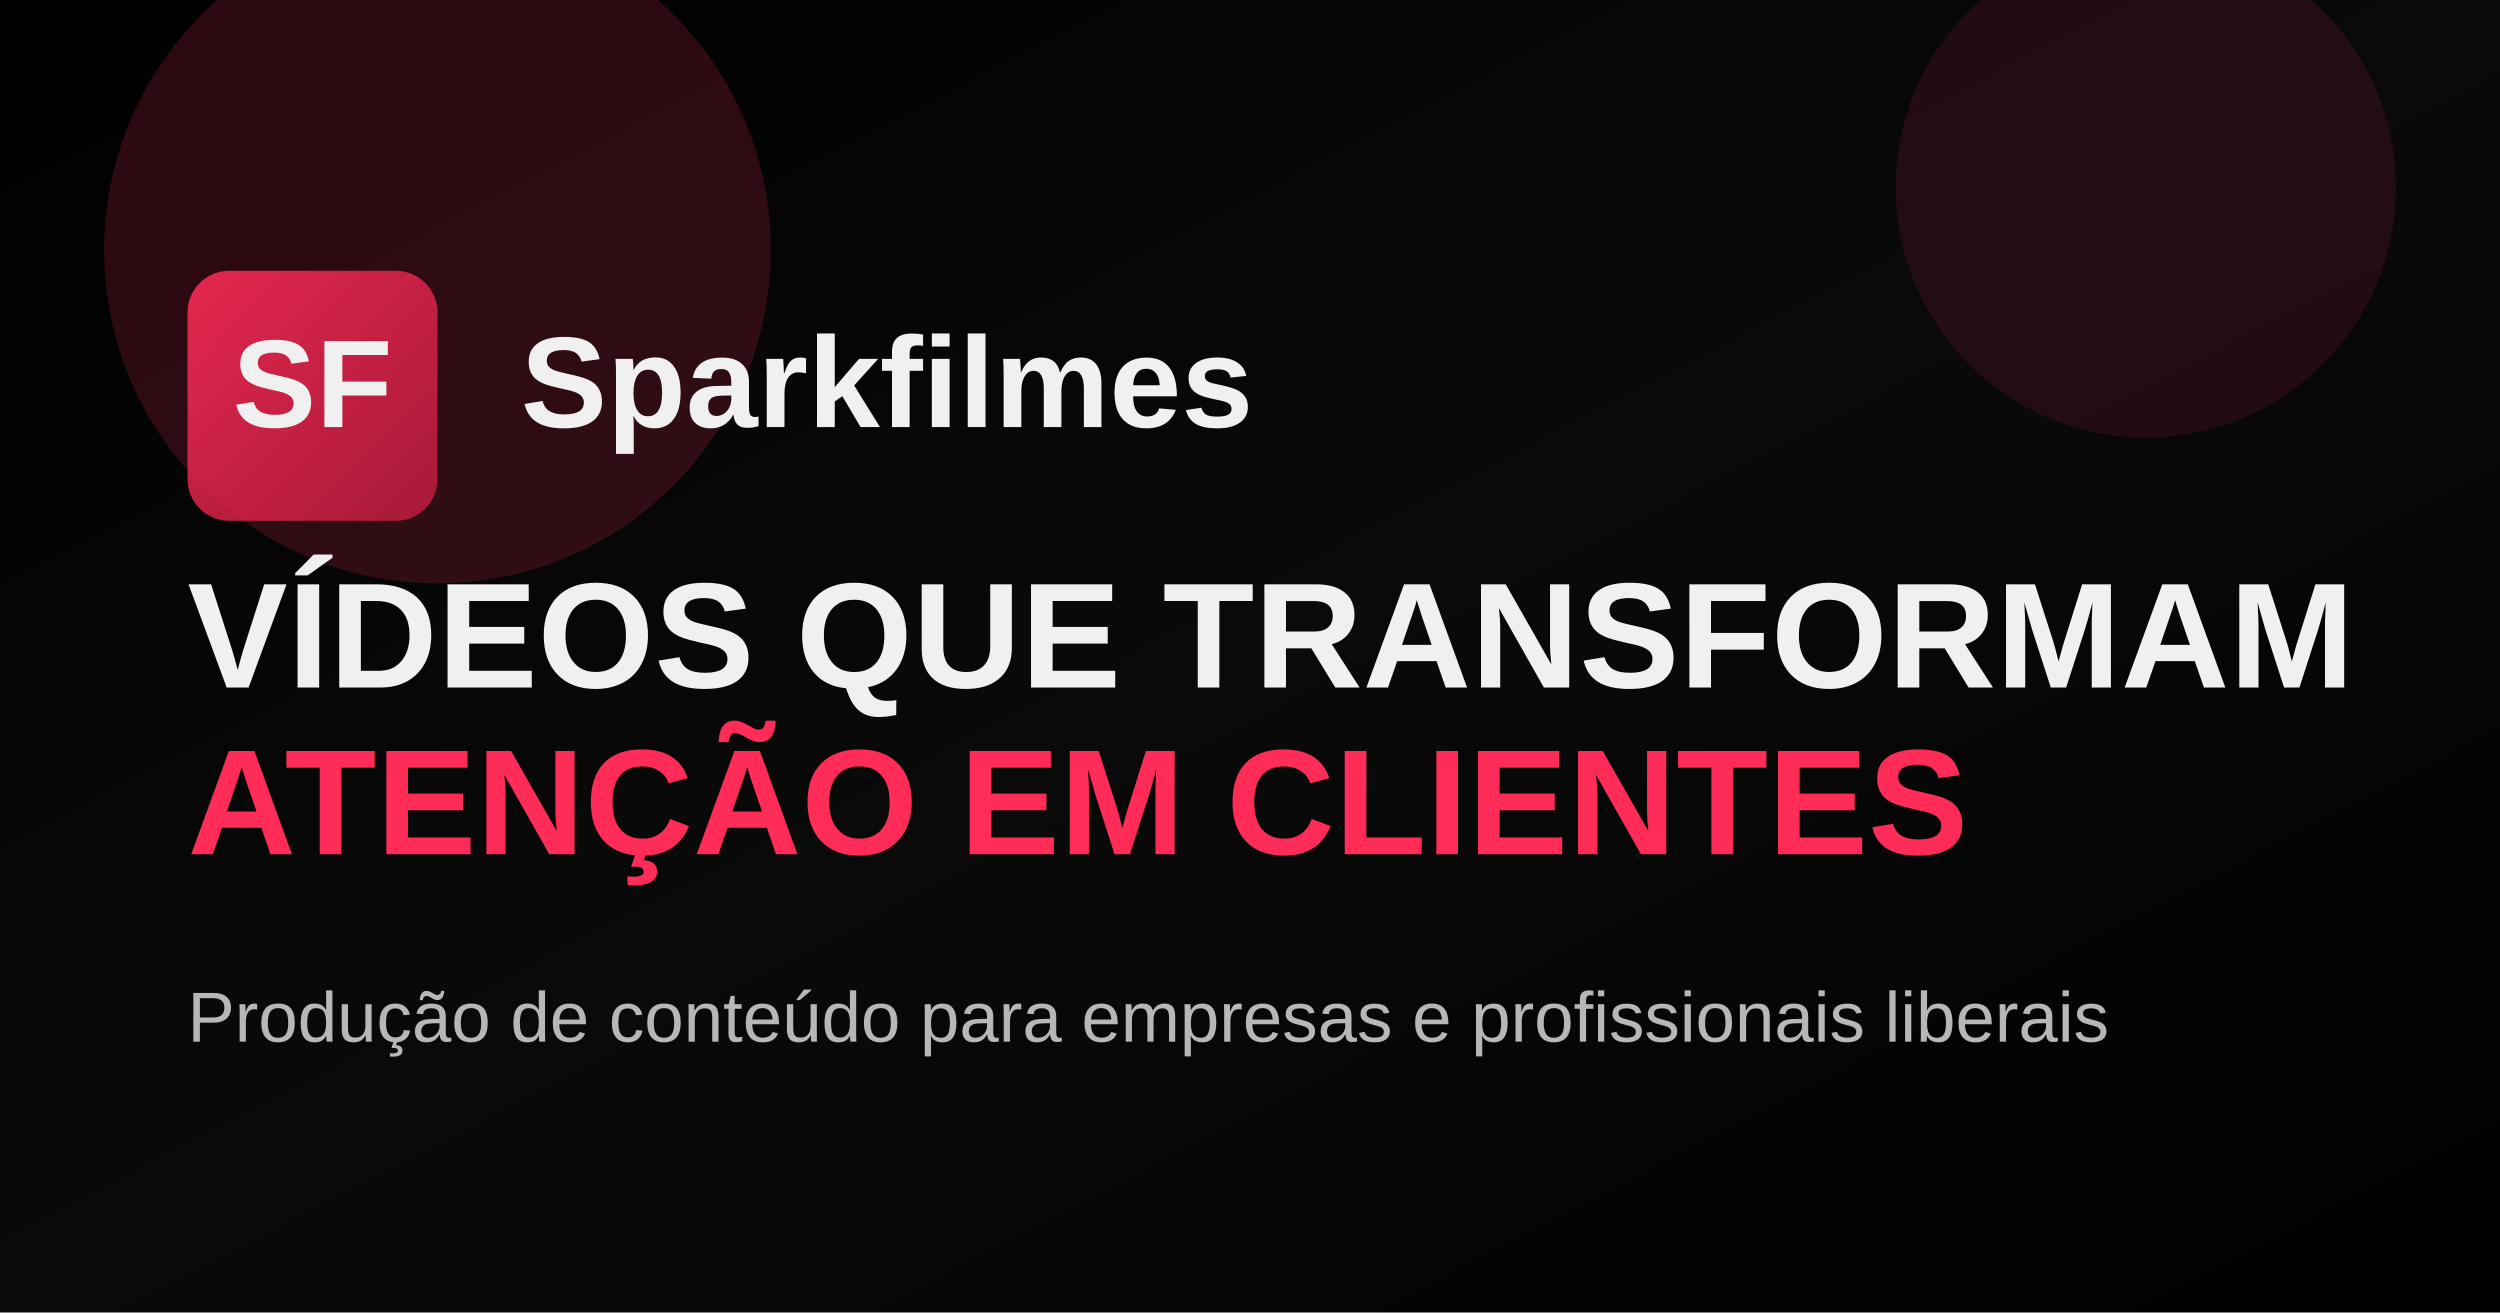
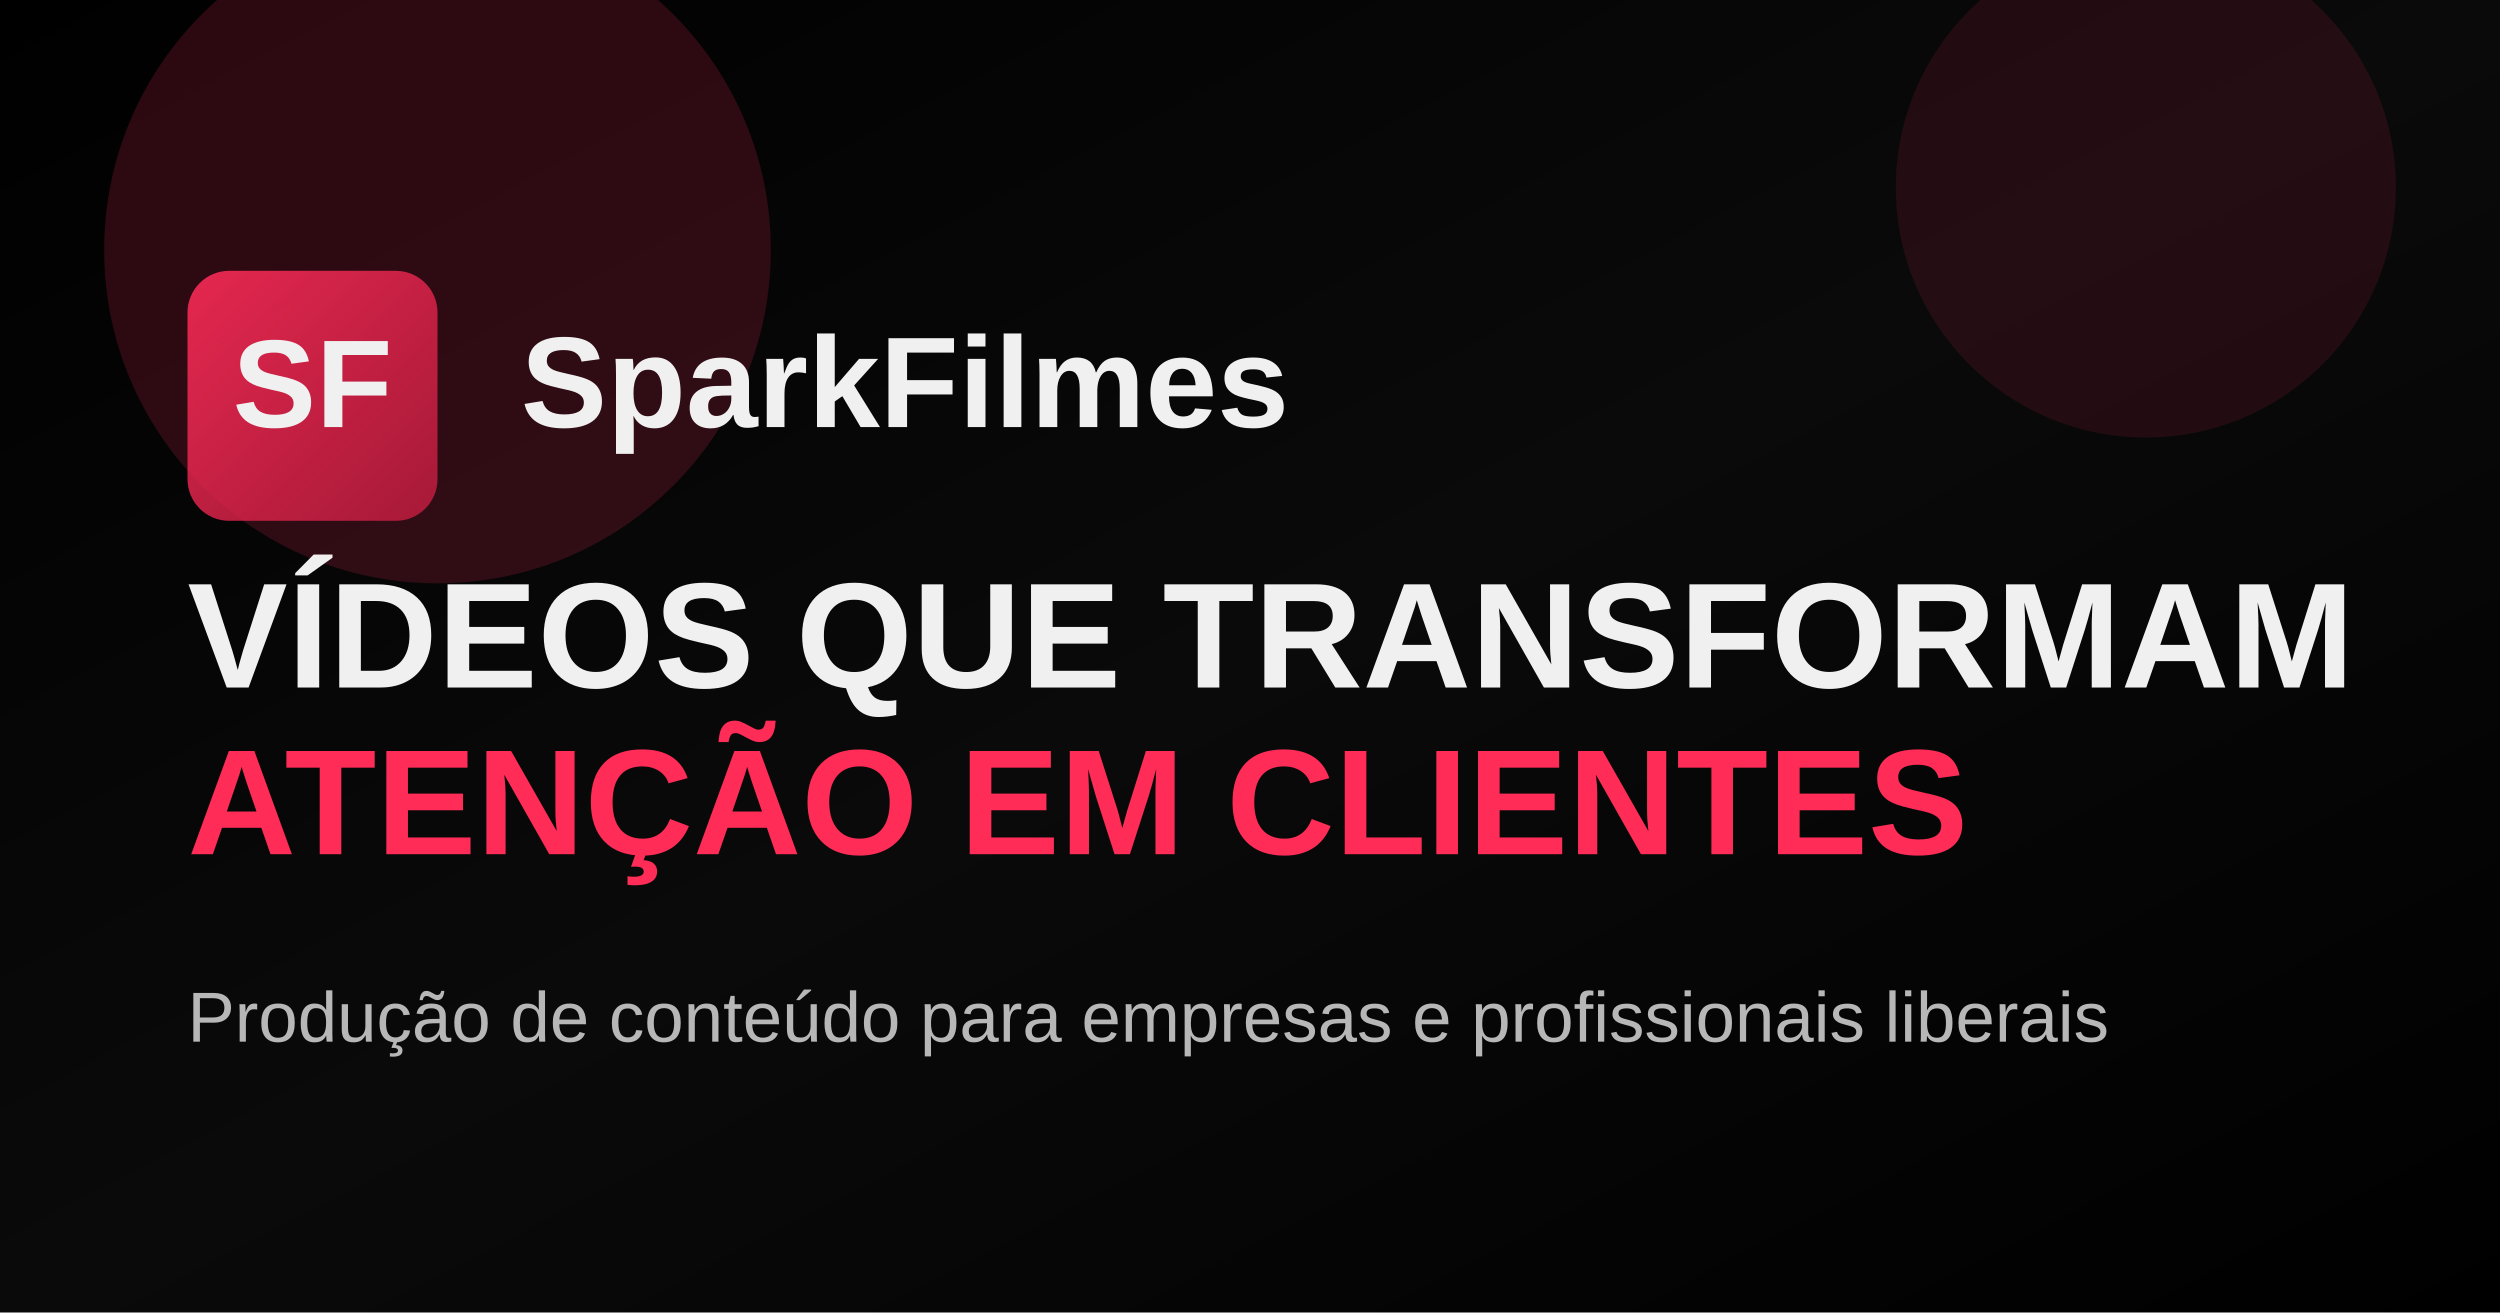
<svg xmlns="http://www.w3.org/2000/svg" viewBox="0 0 1200 630" role="img" aria-labelledby="t d">
  <defs>
    <linearGradient id="bg" x1="0" x2="1" y1="0" y2="1">
      <stop offset="0" stop-color="#000000" />
      <stop offset="0.5" stop-color="#0a0a0a" />
      <stop offset="1" stop-color="#000000" />
    </linearGradient>
    <linearGradient id="accent" x1="0" x2="1" y1="0" y2="1">
      <stop offset="0" stop-color="#ff2c58" stop-opacity="0.88" />
      <stop offset="1" stop-color="#d61f46" stop-opacity="0.72" />
    </linearGradient>
  </defs>
  <rect width="1200" height="630" fill="url(#bg)" />
  <circle cx="210" cy="120" r="160" fill="#ff2c58" opacity="0.17" />
  <circle cx="1030" cy="90" r="120" fill="#ff2c58" opacity="0.11" />
  <rect x="90" y="130" width="120" height="120" rx="20" fill="url(#accent)" />
  <text x="150" y="205" text-anchor="middle" font-family="Montserrat, Arial, sans-serif" font-size="60" font-weight="800" fill="#f1f0f0">SF</text>
  <text x="250" y="205" font-family="Montserrat, Arial, sans-serif" font-size="62" font-weight="700" fill="#f1f0f0">
-     Sparkfilmes
+     SparkFilmes
  </text>
  <text x="90" y="330" font-family="Montserrat, Arial, sans-serif" font-size="72" font-weight="800" fill="#f1f0f0">
    VÍDEOS QUE TRANSFORMAM
  </text>
  <text x="90" y="410" font-family="Montserrat, Arial, sans-serif" font-size="72" font-weight="800" fill="#ff2c58">
    ATENÇÃO EM CLIENTES
  </text>
  <text x="90" y="500" font-family="Montserrat, Arial, sans-serif" font-size="34" fill="#b7b7b7">
    Produção de conteúdo para empresas e profissionais liberais
  </text>
</svg>
